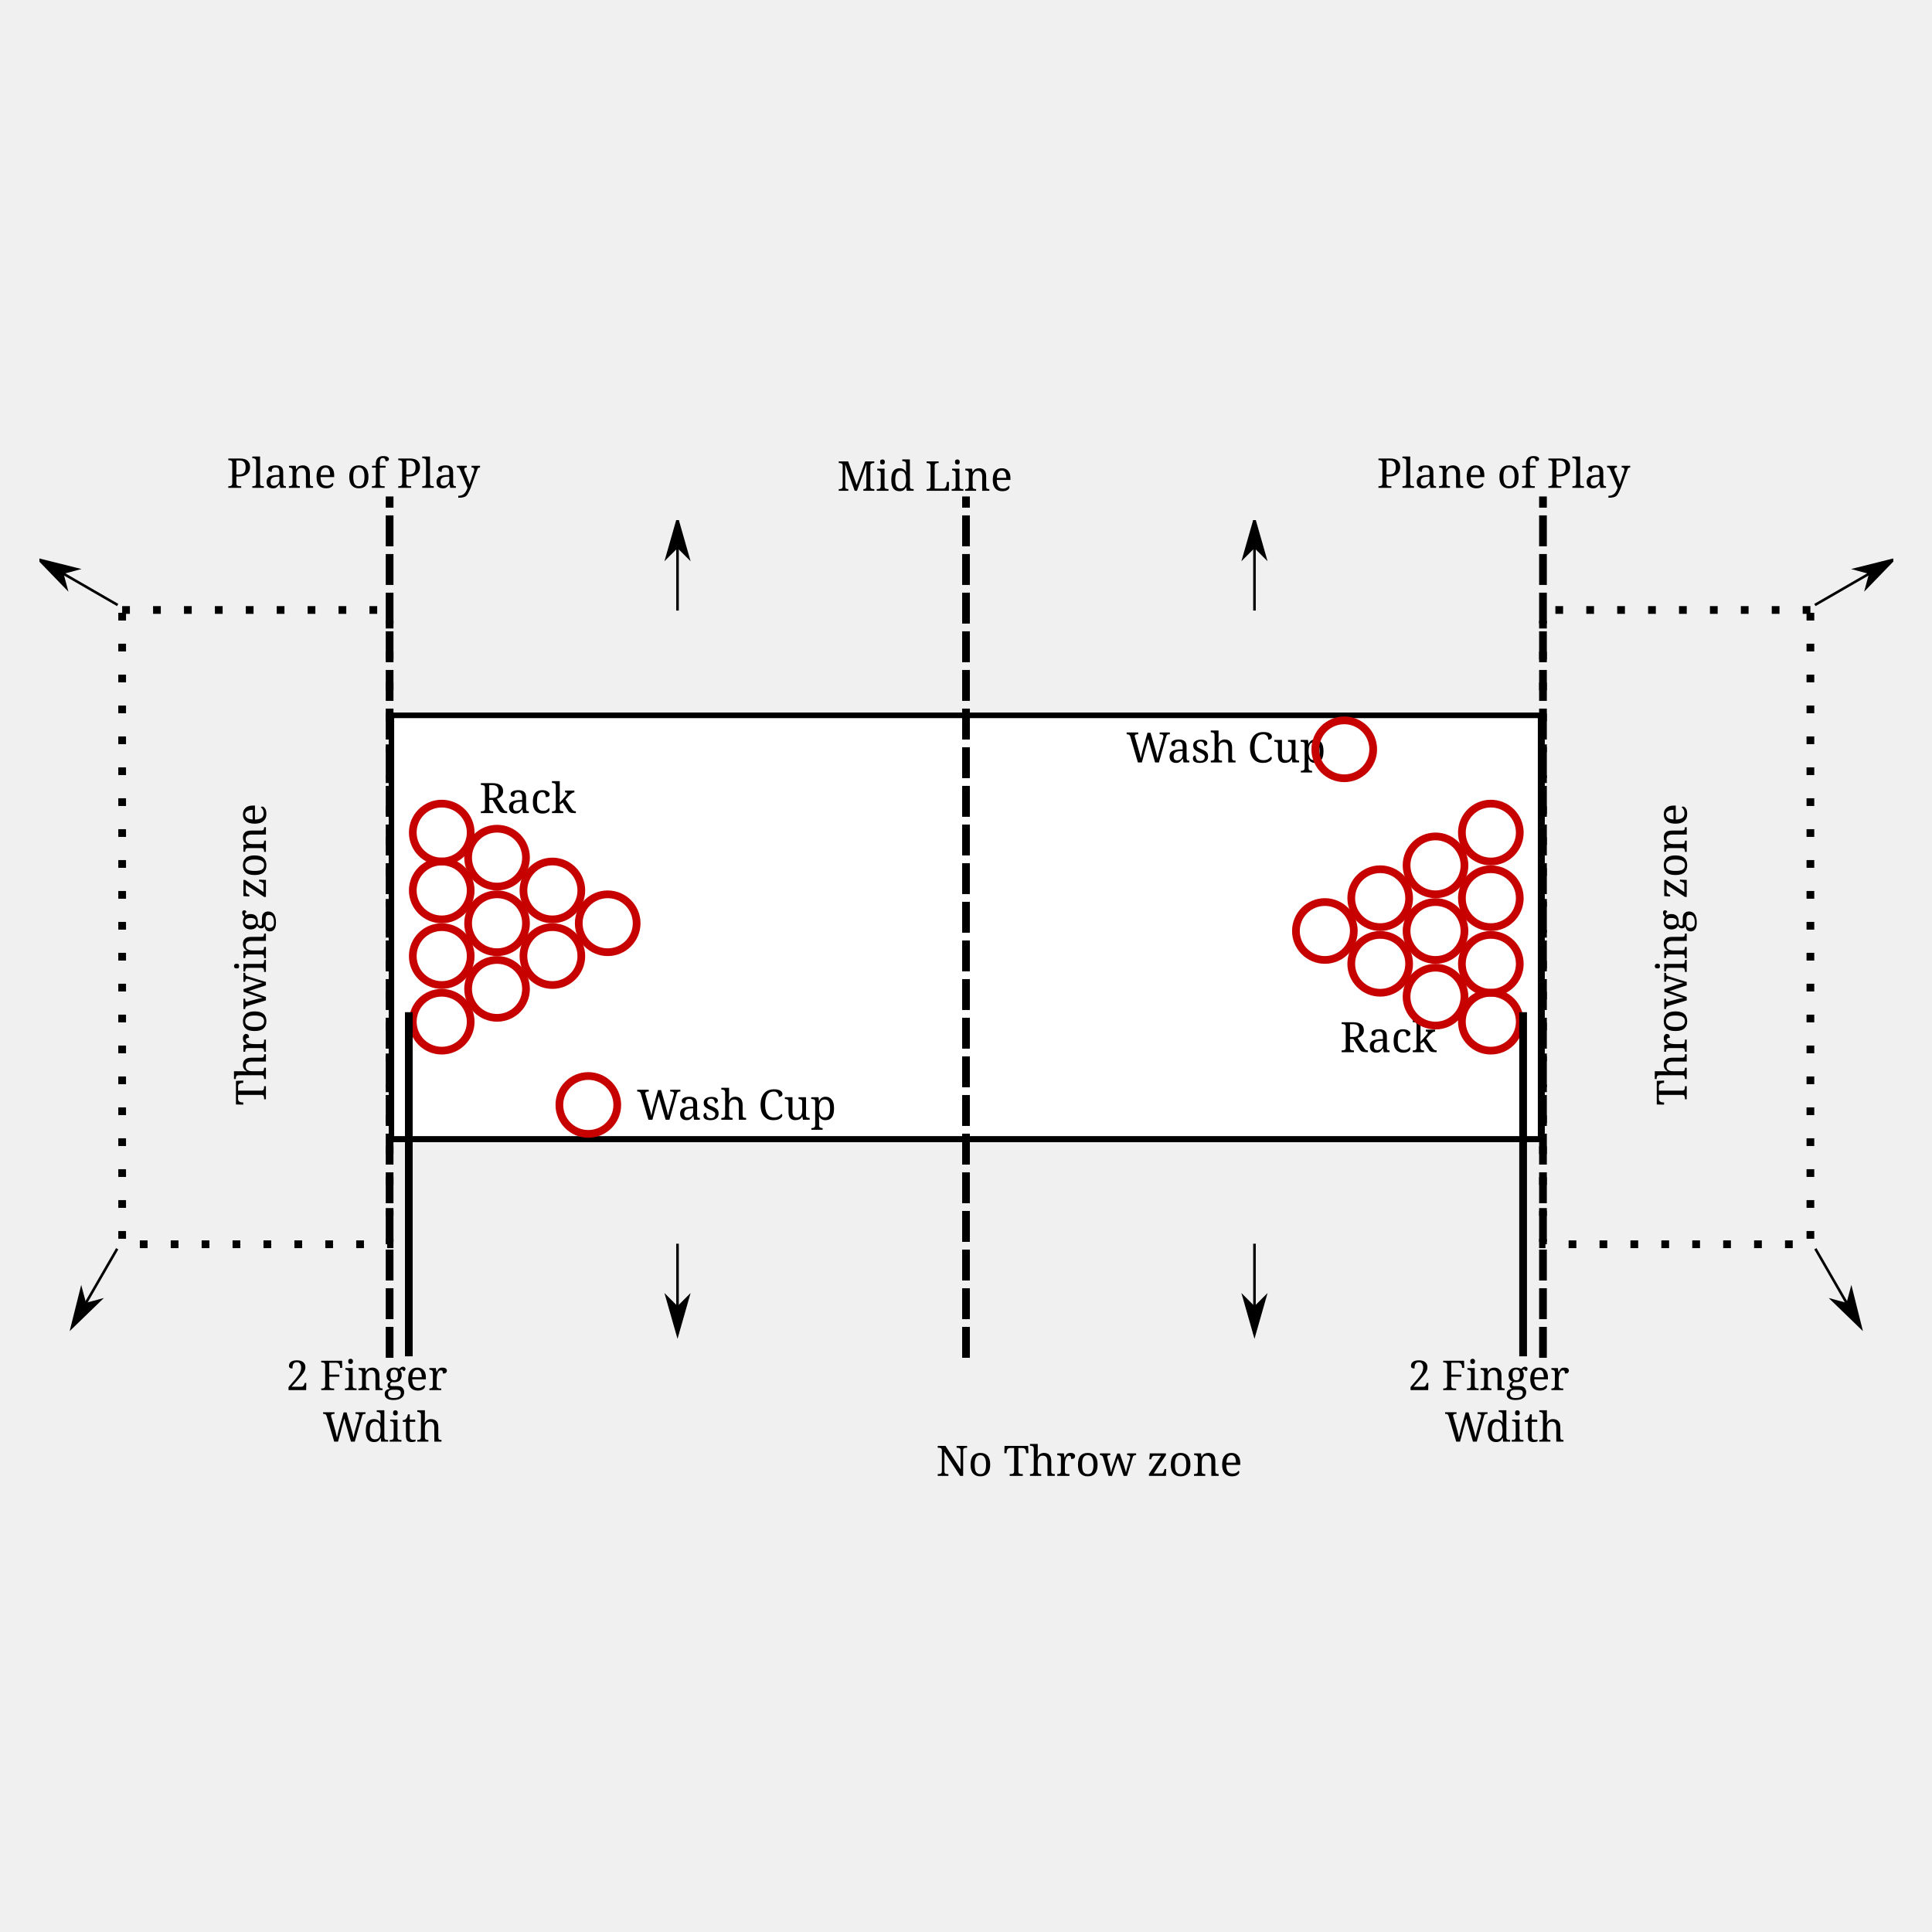
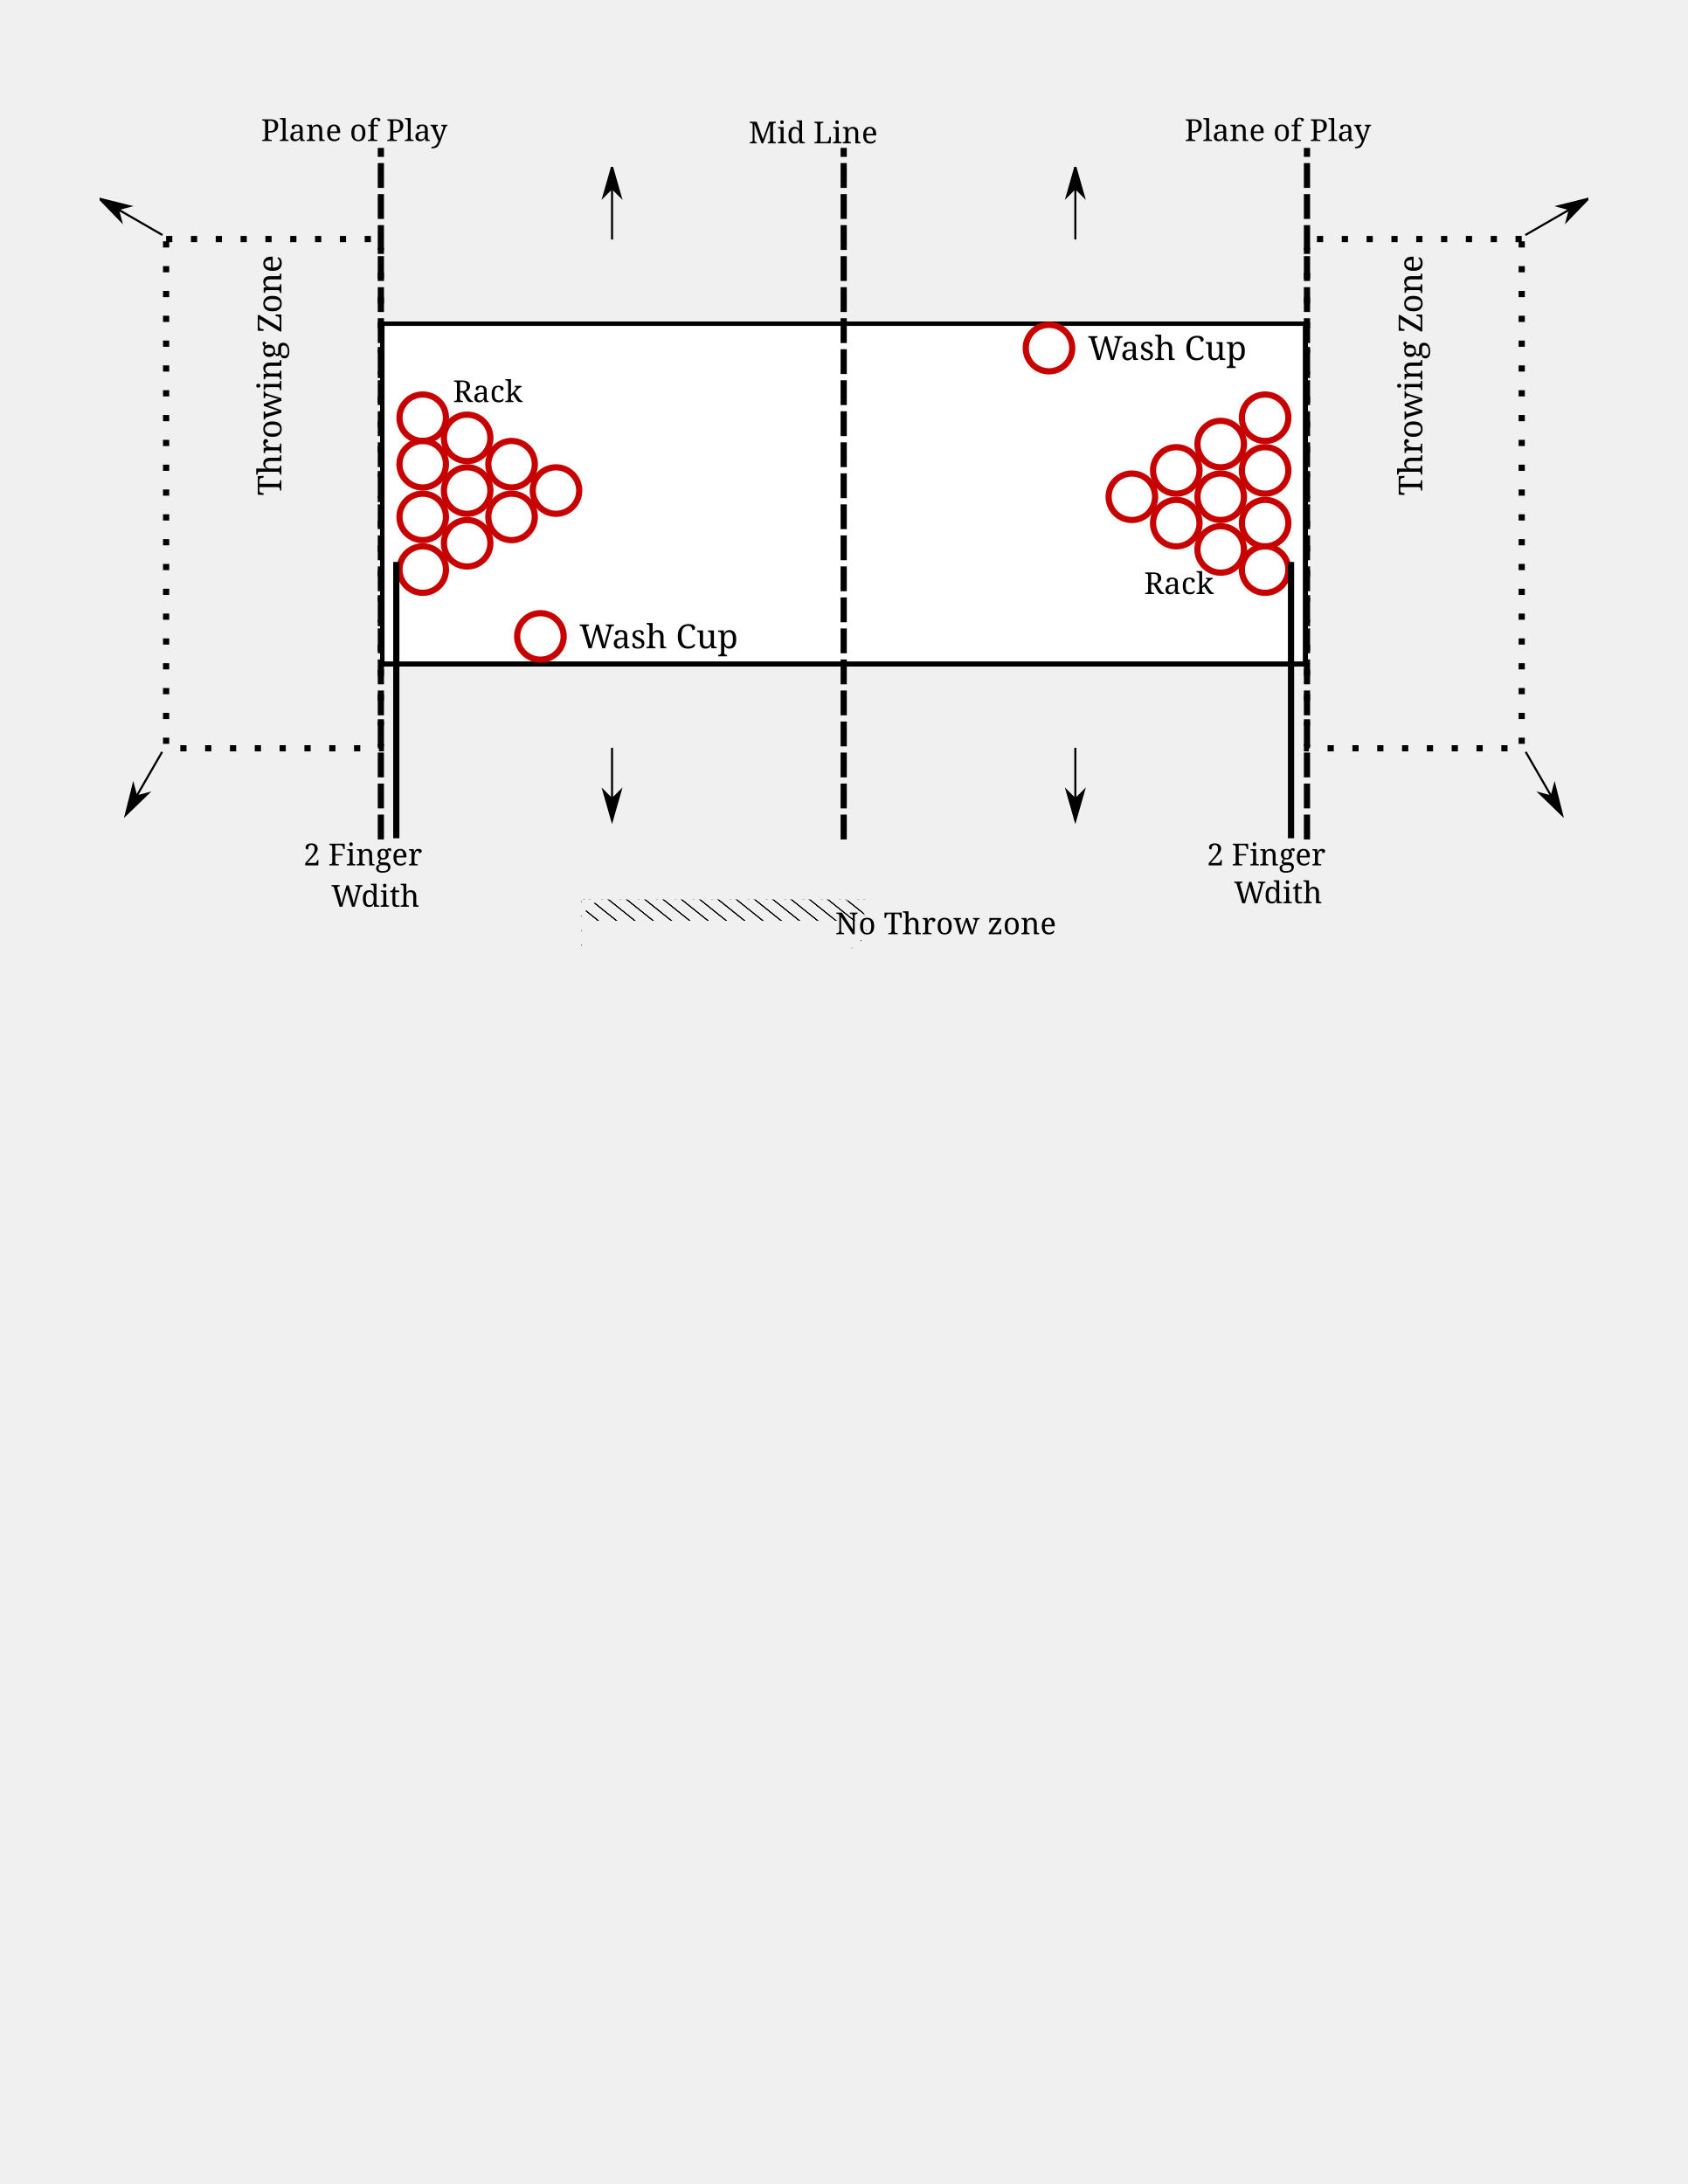
- <svg xmlns="http://www.w3.org/2000/svg" xmlns:ns1="http://www.openswatchbook.org/uri/2009/osb" xmlns:xlink="http://www.w3.org/1999/xlink" width="750" height="750" viewBox="0 0 198.437 198.438" version="1.1" id="svg985">
+ <svg xmlns="http://www.w3.org/2000/svg" xmlns:ns1="http://www.openswatchbook.org/uri/2009/osb" xmlns:xlink="http://www.w3.org/1999/xlink" width="8.5in" height="11in" viewBox="0 0 215.9 279.4" version="1.1" id="svg985">
  <defs id="defs979">
-     <marker style="overflow:visible;" id="marker2945" refX="0.0" refY="0.0" orient="auto">
-       <path transform="scale(0.8) rotate(180) translate(12.5,0)" style="fill-rule:evenodd;stroke:#000000;stroke-width:1pt;stroke-opacity:1;fill:#000000;fill-opacity:1" d="M 0.0,0.0 L 5.0,-5.0 L -12.5,0.0 L 5.0,5.0 L 0.0,0.0 z " id="path2943" />
+     <marker style="overflow:visible" id="marker2945" refX="0" refY="0" orient="auto">
+       <path transform="matrix(-0.8,0,0,-0.8,-10,0)" style="fill:#000000;fill-opacity:1;fill-rule:evenodd;stroke:#000000;stroke-width:1pt;stroke-opacity:1" d="M 0,0 5,-5 -12.5,0 5,5 Z" id="path2943" />
    </marker>
-     <marker style="overflow:visible;" id="marker2935" refX="0.0" refY="0.0" orient="auto">
-       <path transform="scale(0.8) rotate(180) translate(12.5,0)" style="fill-rule:evenodd;stroke:#000000;stroke-width:1pt;stroke-opacity:1;fill:#000000;fill-opacity:1" d="M 0.0,0.0 L 5.0,-5.0 L -12.5,0.0 L 5.0,5.0 L 0.0,0.0 z " id="path2933" />
+     <marker style="overflow:visible" id="marker2935" refX="0" refY="0" orient="auto">
+       <path transform="matrix(-0.8,0,0,-0.8,-10,0)" style="fill:#000000;fill-opacity:1;fill-rule:evenodd;stroke:#000000;stroke-width:1pt;stroke-opacity:1" d="M 0,0 5,-5 -12.5,0 5,5 Z" id="path2933" />
    </marker>
-     <marker style="overflow:visible;" id="marker2655" refX="0.0" refY="0.0" orient="auto">
-       <path transform="scale(0.8) rotate(180) translate(12.5,0)" style="fill-rule:evenodd;stroke:#000000;stroke-width:1pt;stroke-opacity:1;fill:#000000;fill-opacity:1" d="M 0.0,0.0 L 5.0,-5.0 L -12.5,0.0 L 5.0,5.0 L 0.0,0.0 z " id="path2653" />
+     <marker style="overflow:visible" id="marker2655" refX="0" refY="0" orient="auto">
+       <path transform="matrix(-0.8,0,0,-0.8,-10,0)" style="fill:#000000;fill-opacity:1;fill-rule:evenodd;stroke:#000000;stroke-width:1pt;stroke-opacity:1" d="M 0,0 5,-5 -12.5,0 5,5 Z" id="path2653" />
    </marker>
-     <marker style="overflow:visible;" id="marker2323" refX="0.0" refY="0.0" orient="auto">
-       <path transform="scale(0.8) rotate(180) translate(12.5,0)" style="fill-rule:evenodd;stroke:#000000;stroke-width:1pt;stroke-opacity:1;fill:#000000;fill-opacity:1" d="M 0.0,0.0 L 5.0,-5.0 L -12.5,0.0 L 5.0,5.0 L 0.0,0.0 z " id="path2321" />
+     <marker style="overflow:visible" id="marker2323" refX="0" refY="0" orient="auto">
+       <path transform="matrix(-0.8,0,0,-0.8,-10,0)" style="fill:#000000;fill-opacity:1;fill-rule:evenodd;stroke:#000000;stroke-width:1pt;stroke-opacity:1" d="M 0,0 5,-5 -12.5,0 5,5 Z" id="path2321" />
    </marker>
-     <marker style="overflow:visible;" id="marker2313" refX="0.0" refY="0.0" orient="auto">
-       <path transform="scale(0.8) rotate(180) translate(12.5,0)" style="fill-rule:evenodd;stroke:#000000;stroke-width:1pt;stroke-opacity:1;fill:#000000;fill-opacity:1" d="M 0.0,0.0 L 5.0,-5.0 L -12.5,0.0 L 5.0,5.0 L 0.0,0.0 z " id="path2311" />
+     <marker style="overflow:visible" id="marker2313" refX="0" refY="0" orient="auto">
+       <path transform="matrix(-0.8,0,0,-0.8,-10,0)" style="fill:#000000;fill-opacity:1;fill-rule:evenodd;stroke:#000000;stroke-width:1pt;stroke-opacity:1" d="M 0,0 5,-5 -12.5,0 5,5 Z" id="path2311" />
    </marker>
-     <marker style="overflow:visible;" id="marker2179" refX="0.0" refY="0.0" orient="auto">
-       <path transform="scale(0.8) rotate(180) translate(12.5,0)" style="fill-rule:evenodd;stroke:#000000;stroke-width:1pt;stroke-opacity:1;fill:#000000;fill-opacity:1" d="M 0.0,0.0 L 5.0,-5.0 L -12.5,0.0 L 5.0,5.0 L 0.0,0.0 z " id="path2177" />
+     <marker style="overflow:visible" id="marker2179" refX="0" refY="0" orient="auto">
+       <path transform="matrix(-0.8,0,0,-0.8,-10,0)" style="fill:#000000;fill-opacity:1;fill-rule:evenodd;stroke:#000000;stroke-width:1pt;stroke-opacity:1" d="M 0,0 5,-5 -12.5,0 5,5 Z" id="path2177" />
    </marker>
-     <marker style="overflow:visible;" id="marker2061" refX="0.0" refY="0.0" orient="auto">
-       <path transform="scale(0.8) rotate(180) translate(12.5,0)" style="fill-rule:evenodd;stroke:#000000;stroke-width:1pt;stroke-opacity:1;fill:#000000;fill-opacity:1" d="M 0.0,0.0 L 5.0,-5.0 L -12.5,0.0 L 5.0,5.0 L 0.0,0.0 z " id="path2059" />
+     <marker style="overflow:visible" id="marker2061" refX="0" refY="0" orient="auto">
+       <path transform="matrix(-0.8,0,0,-0.8,-10,0)" style="fill:#000000;fill-opacity:1;fill-rule:evenodd;stroke:#000000;stroke-width:1pt;stroke-opacity:1" d="M 0,0 5,-5 -12.5,0 5,5 Z" id="path2059" />
    </marker>
-     <marker style="overflow:visible;" id="marker1805" refX="0.0" refY="0.0" orient="auto">
-       <path transform="scale(0.8) rotate(180) translate(12.5,0)" style="fill-rule:evenodd;stroke:#000000;stroke-width:1pt;stroke-opacity:1;fill:#000000;fill-opacity:1" d="M 0.0,0.0 L 5.0,-5.0 L -12.5,0.0 L 5.0,5.0 L 0.0,0.0 z " id="path1803" />
+     <marker style="overflow:visible" id="marker1805" refX="0" refY="0" orient="auto">
+       <path transform="matrix(-0.8,0,0,-0.8,-10,0)" style="fill:#000000;fill-opacity:1;fill-rule:evenodd;stroke:#000000;stroke-width:1pt;stroke-opacity:1" d="M 0,0 5,-5 -12.5,0 5,5 Z" id="path1803" />
    </marker>
-     <marker style="overflow:visible;" id="marker1795" refX="0.0" refY="0.0" orient="auto">
-       <path transform="scale(0.8) rotate(180) translate(12.5,0)" style="fill-rule:evenodd;stroke:#000000;stroke-width:1pt;stroke-opacity:1;fill:#000000;fill-opacity:1" d="M 0.0,0.0 L 5.0,-5.0 L -12.5,0.0 L 5.0,5.0 L 0.0,0.0 z " id="path1793" />
+     <marker style="overflow:visible" id="marker1795" refX="0" refY="0" orient="auto">
+       <path transform="matrix(-0.8,0,0,-0.8,-10,0)" style="fill:#000000;fill-opacity:1;fill-rule:evenodd;stroke:#000000;stroke-width:1pt;stroke-opacity:1" d="M 0,0 5,-5 -12.5,0 5,5 Z" id="path1793" />
    </marker>
-     <marker style="overflow:visible;" id="marker1513" refX="0.0" refY="0.0" orient="auto">
-       <path transform="scale(0.8) rotate(180) translate(12.5,0)" style="fill-rule:evenodd;stroke:#000000;stroke-width:1pt;stroke-opacity:1;fill:#000000;fill-opacity:1" d="M 0.0,0.0 L 5.0,-5.0 L -12.5,0.0 L 5.0,5.0 L 0.0,0.0 z " id="path1511" />
+     <marker style="overflow:visible" id="marker1513" refX="0" refY="0" orient="auto">
+       <path transform="matrix(-0.8,0,0,-0.8,-10,0)" style="fill:#000000;fill-opacity:1;fill-rule:evenodd;stroke:#000000;stroke-width:1pt;stroke-opacity:1" d="M 0,0 5,-5 -12.5,0 5,5 Z" id="path1511" />
    </marker>
-     <marker style="overflow:visible;" id="marker1503" refX="0.0" refY="0.0" orient="auto">
-       <path transform="scale(0.8) rotate(180) translate(12.5,0)" style="fill-rule:evenodd;stroke:#000000;stroke-width:1pt;stroke-opacity:1;fill:#000000;fill-opacity:1" d="M 0.0,0.0 L 5.0,-5.0 L -12.5,0.0 L 5.0,5.0 L 0.0,0.0 z " id="path1501" />
+     <marker style="overflow:visible" id="marker1503" refX="0" refY="0" orient="auto">
+       <path transform="matrix(-0.8,0,0,-0.8,-10,0)" style="fill:#000000;fill-opacity:1;fill-rule:evenodd;stroke:#000000;stroke-width:1pt;stroke-opacity:1" d="M 0,0 5,-5 -12.5,0 5,5 Z" id="path1501" />
    </marker>
-     <marker style="overflow:visible" id="marker3155" refX="0.0" refY="0.0" orient="auto">
-       <path transform="scale(0.8) translate(12.5,0)" style="fill-rule:evenodd;stroke:#000000;stroke-width:1.0pt" d="M 0.0,0.0 L 5.0,-5.0 L -12.5,0.0 L 5.0,5.0 L 0.0,0.0 z " id="path3153" />
+     <marker style="overflow:visible" id="marker3155" refX="0" refY="0" orient="auto">
+       <path transform="matrix(0.8,0,0,0.8,10,0)" style="fill-rule:evenodd;stroke:#000000;stroke-width:1pt" d="M 0,0 5,-5 -12.5,0 5,5 Z" id="path3153" />
    </marker>
-     <marker style="overflow:visible" id="Arrow1Lstart" refX="0.0" refY="0.0" orient="auto">
-       <path transform="scale(0.8) translate(12.5,0)" style="fill-rule:evenodd;stroke:#000000;stroke-width:1.0pt" d="M 0.0,0.0 L 5.0,-5.0 L -12.5,0.0 L 5.0,5.0 L 0.0,0.0 z " id="path2883" />
+     <marker style="overflow:visible" id="Arrow1Lstart" refX="0" refY="0" orient="auto">
+       <path transform="matrix(0.8,0,0,0.8,10,0)" style="fill-rule:evenodd;stroke:#000000;stroke-width:1pt" d="M 0,0 5,-5 -12.5,0 5,5 Z" id="path2883" />
    </marker>
    <linearGradient id="linearGradient2867" ns1:paint="solid">
      <stop style="stop-color:#d2d2d2;stop-opacity:1;" offset="0" id="stop2865" />
    </linearGradient>
-     <pattern xlink:href="#Strips1_8" id="pattern4130" patternTransform="matrix(15.28786,0,0,15.28786,-1.904074,-5.473783)" />
-     <pattern xlink:href="#Strips1_8" id="pattern4128" patternTransform="matrix(15.28786,0,0,15.28786,-1.904074,-5.473783)" />
+     <pattern xlink:href="#Strips1_8" id="pattern4130" patternTransform="matrix(15.28786,0,0,15.28786,6.798109,-37.54613)" />
+     <pattern xlink:href="#Strips1_8" id="pattern4128" patternTransform="matrix(15.28786,0,0,15.28786,6.798109,-37.54613)" />
    <pattern xlink:href="#pattern3995" id="pattern3999" patternTransform="matrix(0.1079044,0.1347368,-5.150195,4.124551,-171.0552,0)" />
    <pattern xlink:href="#Strips1_8" id="pattern3995" patternTransform="matrix(0.1079044,0.1347368,-5.150195,4.124551,0,0)" />
    <pattern patternUnits="userSpaceOnUse" width="9" height="1" patternTransform="translate(0,0) scale(10,10)" id="Strips1_8">
      <rect style="fill:black;stroke:none" x="0" y="-0.5" width="1" height="2" id="rect2727" />
    </pattern>
    <pattern xlink:href="#Strips1_1" id="pattern3816" patternTransform="matrix(10,0,0,10,-9.621703,22.18337)" />
    <pattern patternUnits="userSpaceOnUse" width="2" height="1" patternTransform="translate(0,0) scale(10,10)" id="Strips1_1">
      <rect style="fill:black;stroke:none" x="0" y="-0.5" width="1" height="2" id="rect2691" />
    </pattern>
    <filter style="color-interpolation-filters:sRGB" id="filter3972" x="-0" width="1" y="-0" height="1.001">
      <feGaussianBlur stdDeviation="0.018" id="feGaussianBlur3974" />
    </filter>
    <filter style="color-interpolation-filters:sRGB" id="filter4124" x="-0" width="1.001" y="-0.001" height="1.001">
      <feGaussianBlur stdDeviation="0.025" id="feGaussianBlur4126" />
    </filter>
  </defs>
  <g id="layer3" style="display:inline">
-     <rect style="display:inline;mix-blend-mode:normal;fill:#ffffff;fill-opacity:1;stroke:#000000;stroke-width:1.058;stroke-miterlimit:4;stroke-dasharray:none;stroke-dashoffset:0;stroke-opacity:1;filter:url(#filter4124)" id="rect1548" width="43.985" height="118.523" x="73.234" y="-158.48" transform="rotate(90)" />
-     <text xml:space="preserve" style="font-size:4.315px;line-height:1.25;font-family:serif;-inkscape-font-specification:serif;display:inline;mix-blend-mode:normal;fill:#000000;fill-opacity:1;stroke:none;stroke-width:0.404;stroke-opacity:1" x="115.687" y="78.314" id="text4098">
-       <tspan id="tspan4096" x="115.687" y="78.314" style="font-size:4.315px;fill:#000000;fill-opacity:1;stroke:none;stroke-width:0.404;stroke-opacity:1">Wash Cup</tspan>
+     <rect style="display:inline;mix-blend-mode:normal;fill:#ffffff;fill-opacity:1;stroke:#000000;stroke-width:1.058;stroke-miterlimit:4;stroke-dasharray:none;stroke-dashoffset:0;stroke-opacity:1;filter:url(#filter4124)" id="rect1548" width="43.985" height="118.523" x="73.234" y="-158.48" transform="rotate(90,20.38726,-11.68508)" />
+     <text xml:space="preserve" style="font-size:4.272px;line-height:1.25;font-family:serif;-inkscape-font-specification:serif;display:inline;mix-blend-mode:normal;fill:#000000;fill-opacity:1;stroke:none;stroke-width:0.404;stroke-opacity:1" x="74.117" y="82.934" id="text4108">
+       <tspan id="tspan4106" x="74.117" y="82.934" style="font-size:4.272px;fill:#000000;fill-opacity:1;stroke:none;stroke-width:0.404;stroke-opacity:1">Wash Cup</tspan>
    </text>
-     <text xml:space="preserve" style="font-size:4.315px;line-height:1.25;font-family:serif;-inkscape-font-specification:serif;display:inline;mix-blend-mode:normal;fill:#000000;fill-opacity:1;stroke:none;stroke-width:0.404;stroke-opacity:1" x="65.415" y="115.007" id="text4108">
-       <tspan id="tspan4106" x="65.415" y="115.007" style="font-size:4.315px;fill:#000000;fill-opacity:1;stroke:none;stroke-width:0.404;stroke-opacity:1">Wash Cup</tspan>
+     <text xml:space="preserve" style="font-size:3.881px;line-height:1.25;font-family:serif;-inkscape-font-specification:serif;display:inline;mix-blend-mode:normal;fill:#000000;fill-opacity:1;stroke:none;stroke-width:0.404;stroke-opacity:1" x="57.937" y="51.442" id="text4118">
+       <tspan id="tspan4116" x="57.937" y="51.442" style="font-size:3.881px;fill:#000000;fill-opacity:1;stroke:none;stroke-width:0.404;stroke-opacity:1">Rack</tspan>
    </text>
-     <text xml:space="preserve" style="font-size:4.315px;line-height:1.25;font-family:serif;-inkscape-font-specification:serif;display:inline;mix-blend-mode:normal;fill:#000000;fill-opacity:1;stroke:none;stroke-width:0.404;stroke-opacity:1" x="49.235" y="83.514" id="text4118">
-       <tspan id="tspan4116" x="49.235" y="83.514" style="font-size:4.315px;fill:#000000;fill-opacity:1;stroke:none;stroke-width:0.404;stroke-opacity:1">Rack</tspan>
+     <text xml:space="preserve" style="font-size:3.881px;line-height:1.25;font-family:serif;-inkscape-font-specification:serif;display:inline;mix-blend-mode:normal;fill:#000000;fill-opacity:1;stroke:none;stroke-width:0.404;stroke-opacity:1" x="146.348" y="76" id="text4122">
+       <tspan id="tspan4120" x="146.348" y="76" style="font-size:3.881px;fill:#000000;fill-opacity:1;stroke:none;stroke-width:0.404;stroke-opacity:1">Rack</tspan>
    </text>
-     <text xml:space="preserve" style="font-size:4.315px;line-height:1.25;font-family:serif;-inkscape-font-specification:serif;display:inline;mix-blend-mode:normal;fill:#000000;fill-opacity:1;stroke:none;stroke-width:0.404;stroke-opacity:1" x="137.645" y="108.073" id="text4122">
-       <tspan id="tspan4120" x="137.645" y="108.073" style="font-size:4.315px;fill:#000000;fill-opacity:1;stroke:none;stroke-width:0.404;stroke-opacity:1">Rack</tspan>
-     </text>
-     <g id="g3137">
+     <g id="g3137" transform="translate(8.702183,-32.07234)">
      <circle style="fill:none;fill-opacity:1;stroke:#c70000;stroke-width:0.794;stroke-miterlimit:4;stroke-dasharray:none;stroke-dashoffset:0;stroke-opacity:1" id="path3083" cx="153.125" cy="98.994" r="2.973" />
      <circle style="fill:none;fill-opacity:1;stroke:#c70000;stroke-width:0.794;stroke-miterlimit:4;stroke-dasharray:none;stroke-dashoffset:0;stroke-opacity:1" id="circle3085" cx="153.125" cy="104.94" r="2.973" />
      <circle style="fill:none;fill-opacity:1;stroke:#c70000;stroke-width:0.794;stroke-miterlimit:4;stroke-dasharray:none;stroke-dashoffset:0;stroke-opacity:1" id="circle3087" cx="153.125" cy="92.253" r="2.973" />
      <circle style="fill:none;fill-opacity:1;stroke:#c70000;stroke-width:0.794;stroke-miterlimit:4;stroke-dasharray:none;stroke-dashoffset:0;stroke-opacity:1" id="circle3089" cx="153.125" cy="85.513" r="2.973" />
      <circle style="fill:none;fill-opacity:1;stroke:#c70000;stroke-width:0.794;stroke-miterlimit:4;stroke-dasharray:none;stroke-dashoffset:0;stroke-opacity:1" id="circle3091" cx="147.443" cy="88.883" r="2.973" />
      <circle style="fill:none;fill-opacity:1;stroke:#c70000;stroke-width:0.794;stroke-miterlimit:4;stroke-dasharray:none;stroke-dashoffset:0;stroke-opacity:1" id="circle3093" cx="147.443" cy="95.623" r="2.973" />
      <circle style="fill:none;fill-opacity:1;stroke:#c70000;stroke-width:0.794;stroke-miterlimit:4;stroke-dasharray:none;stroke-dashoffset:0;stroke-opacity:1" id="circle3095" cx="147.443" cy="102.364" r="2.973" />
      <circle style="fill:none;fill-opacity:1;stroke:#c70000;stroke-width:0.794;stroke-miterlimit:4;stroke-dasharray:none;stroke-dashoffset:0;stroke-opacity:1" id="circle3097" cx="141.761" cy="92.253" r="2.973" />
      <circle style="fill:none;fill-opacity:1;stroke:#c70000;stroke-width:0.794;stroke-miterlimit:4;stroke-dasharray:none;stroke-dashoffset:0;stroke-opacity:1" id="circle3099" cx="141.761" cy="98.994" r="2.973" />
      <circle style="fill:none;fill-opacity:1;stroke:#c70000;stroke-width:0.794;stroke-miterlimit:4;stroke-dasharray:none;stroke-dashoffset:0;stroke-opacity:1" id="circle3101" cx="136.079" cy="95.623" r="2.973" />
    </g>
-     <circle style="fill:none;fill-opacity:1;stroke:#c70000;stroke-width:0.794;stroke-miterlimit:4;stroke-dasharray:none;stroke-dashoffset:0;stroke-opacity:1" id="circle3125" cx="138.069" cy="76.963" r="2.973" />
-     <g id="g3159" transform="rotate(180,99.24782,95.22647)">
+     <g id="g3159" transform="rotate(180,103.5989,79.1903)">
      <circle style="fill:none;fill-opacity:1;stroke:#c70000;stroke-width:0.794;stroke-miterlimit:4;stroke-dasharray:none;stroke-dashoffset:0;stroke-opacity:1" id="circle3139" cx="153.125" cy="98.994" r="2.973" />
      <circle style="fill:none;fill-opacity:1;stroke:#c70000;stroke-width:0.794;stroke-miterlimit:4;stroke-dasharray:none;stroke-dashoffset:0;stroke-opacity:1" id="circle3141" cx="153.125" cy="104.94" r="2.973" />
      <circle style="fill:none;fill-opacity:1;stroke:#c70000;stroke-width:0.794;stroke-miterlimit:4;stroke-dasharray:none;stroke-dashoffset:0;stroke-opacity:1" id="circle3143" cx="153.125" cy="92.253" r="2.973" />
      <circle style="fill:none;fill-opacity:1;stroke:#c70000;stroke-width:0.794;stroke-miterlimit:4;stroke-dasharray:none;stroke-dashoffset:0;stroke-opacity:1" id="circle3145" cx="153.125" cy="85.513" r="2.973" />
      <circle style="fill:none;fill-opacity:1;stroke:#c70000;stroke-width:0.794;stroke-miterlimit:4;stroke-dasharray:none;stroke-dashoffset:0;stroke-opacity:1" id="circle3147" cx="147.443" cy="88.883" r="2.973" />
      <circle style="fill:none;fill-opacity:1;stroke:#c70000;stroke-width:0.794;stroke-miterlimit:4;stroke-dasharray:none;stroke-dashoffset:0;stroke-opacity:1" id="circle3149" cx="147.443" cy="95.623" r="2.973" />
      <circle style="fill:none;fill-opacity:1;stroke:#c70000;stroke-width:0.794;stroke-miterlimit:4;stroke-dasharray:none;stroke-dashoffset:0;stroke-opacity:1" id="circle3151" cx="147.443" cy="102.364" r="2.973" />
      <circle style="fill:none;fill-opacity:1;stroke:#c70000;stroke-width:0.794;stroke-miterlimit:4;stroke-dasharray:none;stroke-dashoffset:0;stroke-opacity:1" id="circle3153" cx="141.761" cy="92.253" r="2.973" />
      <circle style="fill:none;fill-opacity:1;stroke:#c70000;stroke-width:0.794;stroke-miterlimit:4;stroke-dasharray:none;stroke-dashoffset:0;stroke-opacity:1" id="circle3155" cx="141.761" cy="98.994" r="2.973" />
      <circle style="fill:none;fill-opacity:1;stroke:#c70000;stroke-width:0.794;stroke-miterlimit:4;stroke-dasharray:none;stroke-dashoffset:0;stroke-opacity:1" id="circle3157" cx="136.079" cy="95.623" r="2.973" />
    </g>
-     <circle style="fill:none;fill-opacity:1;stroke:#c70000;stroke-width:0.794;stroke-miterlimit:4;stroke-dasharray:none;stroke-dashoffset:0;stroke-opacity:1" id="circle3161" cx="-60.426" cy="-113.49" r="2.973" transform="scale(-1)" />
+     <circle style="fill:none;fill-opacity:1;stroke:#c70000;stroke-width:0.794;stroke-miterlimit:4;stroke-dasharray:none;stroke-dashoffset:0;stroke-opacity:1" id="circle3161" cx="-69.128" cy="-81.417" r="2.973" transform="scale(-1)" />
+     <text xml:space="preserve" style="font-size:4.272px;line-height:1.25;font-family:serif;-inkscape-font-specification:serif;display:inline;mix-blend-mode:normal;fill:#000000;fill-opacity:1;stroke:none;stroke-width:0.404;stroke-opacity:1" x="139.17" y="46.05" id="text1303">
+       <tspan id="tspan1301" x="139.17" y="46.05" style="font-size:4.272px;fill:#000000;fill-opacity:1;stroke:none;stroke-width:0.404;stroke-opacity:1">Wash Cup</tspan>
+     </text>
+     <circle style="fill:none;fill-opacity:1;stroke:#c70000;stroke-width:0.794;stroke-miterlimit:4;stroke-dasharray:none;stroke-dashoffset:0;stroke-opacity:1" id="circle1305" cx="-134.181" cy="-44.533" r="2.973" transform="scale(-1)" />
  </g>
  <g id="layer1" style="display:inline;mix-blend-mode:normal">
-     <path style="fill:none;stroke:#000000;stroke-width:0.794;stroke-linecap:butt;stroke-linejoin:miter;stroke-miterlimit:4;stroke-dasharray:3.175, 0.794;stroke-dashoffset:0;stroke-opacity:1" d="M 158.48,139.46 V 50.993" id="path2469" />
-     <path style="fill:none;stroke:#000000;stroke-width:0.794;stroke-linecap:butt;stroke-linejoin:miter;stroke-miterlimit:4;stroke-dasharray:3.175, 0.794;stroke-dashoffset:0;stroke-opacity:1" d="M 40.016,139.46 V 50.993" id="path2471" />
-     <text xml:space="preserve" style="font-size:4.233px;line-height:1.25;font-family:serif;-inkscape-font-specification:serif;text-align:center;text-anchor:middle;stroke-width:0.265" x="98.847" y="50.406" id="text2475">
-       <tspan id="tspan2473" x="98.847" y="50.406" style="stroke-width:0.265">Mid Line</tspan>
-       <tspan x="98.847" y="55.698" style="stroke-width:0.265" id="tspan2477" />
+     <path style="fill:none;stroke:#000000;stroke-width:0.794;stroke-linecap:butt;stroke-linejoin:miter;stroke-miterlimit:4;stroke-dasharray:3.175, 0.794;stroke-dashoffset:0;stroke-opacity:1" d="M 167.182,107.387 V 18.921" id="path2469" />
+     <path style="fill:none;stroke:#000000;stroke-width:0.794;stroke-linecap:butt;stroke-linejoin:miter;stroke-miterlimit:4;stroke-dasharray:3.175, 0.794;stroke-dashoffset:0;stroke-opacity:1" d="M 48.718,107.387 V 18.921" id="path2471" />
+     <text xml:space="preserve" style="font-size:3.881px;line-height:1.25;font-family:serif;-inkscape-font-specification:serif;text-align:center;text-anchor:middle;stroke-width:0.265" x="107.549" y="18.334" id="text2475">
+       <tspan id="tspan2473" x="107.549" y="18.334" style="font-size:3.881px;stroke-width:0.265">Mid Line</tspan>
+       <tspan x="107.549" y="23.185" style="font-size:3.881px;stroke-width:0.265" id="tspan2477" />
    </text>
-     <text xml:space="preserve" style="font-size:4.233px;line-height:1.25;font-family:serif;-inkscape-font-specification:serif;text-align:center;text-anchor:middle;stroke-width:0.265" x="40.152" y="50.107" id="text2483">
-       <tspan id="tspan2479" x="40.152" y="50.107" style="stroke-width:0.265">Plane of Play</tspan>
-       <tspan x="40.152" y="55.398" style="stroke-width:0.265" id="tspan2481" />
+     <text xml:space="preserve" style="font-size:3.881px;line-height:1.25;font-family:serif;-inkscape-font-specification:serif;text-align:center;text-anchor:middle;stroke-width:0.265" x="48.855" y="18.034" id="text2483">
+       <tspan id="tspan2479" x="48.855" y="18.034" style="font-size:3.881px;stroke-width:0.265">Plane of Play</tspan>
+       <tspan x="48.855" y="22.885" style="font-size:3.881px;stroke-width:0.265" id="tspan2481" />
    </text>
-     <text xml:space="preserve" style="font-size:4.233px;line-height:1.25;font-family:serif;-inkscape-font-specification:serif;text-align:center;text-anchor:middle;stroke-width:0.265" x="158.285" y="50.107" id="text2489">
-       <tspan id="tspan2485" x="158.285" y="50.107" style="stroke-width:0.265">Plane of Play</tspan>
-       <tspan x="158.285" y="55.398" style="stroke-width:0.265" id="tspan2487" />
+     <text xml:space="preserve" style="font-size:3.881px;line-height:1.25;font-family:serif;-inkscape-font-specification:serif;text-align:center;text-anchor:middle;stroke-width:0.265" x="166.988" y="18.034" id="text2489">
+       <tspan id="tspan2485" x="166.988" y="18.034" style="font-size:3.881px;stroke-width:0.265">Plane of Play</tspan>
+       <tspan x="166.988" y="22.885" style="font-size:3.881px;stroke-width:0.265" id="tspan2487" />
    </text>
-     <path style="fill:none;stroke:#000000;stroke-width:0.794;stroke-linecap:butt;stroke-linejoin:miter;stroke-miterlimit:4;stroke-dasharray:3.175, 0.794;stroke-dashoffset:0;stroke-opacity:1" d="M 99.219,139.46 V 50.993" id="path2491" />
-     <path style="fill:none;stroke:#000000;stroke-width:0.794;stroke-linecap:butt;stroke-linejoin:miter;stroke-miterlimit:4;stroke-dasharray:none;stroke-opacity:1" d="m 156.44,103.963 v 35.346" id="path2495" />
-     <text xml:space="preserve" style="font-size:4.233px;line-height:1.25;font-family:serif;-inkscape-font-specification:serif;text-align:center;text-anchor:middle;stroke-width:0.265" x="157.307" y="142.778" id="text2499">
-       <tspan id="tspan2497" x="157.307" y="142.778" style="stroke-width:0.265">2 Finger </tspan>
-       <tspan x="157.307" y="148.07" style="stroke-width:0.265" id="tspan2501">Wdith</tspan>
+     <path style="fill:none;stroke:#000000;stroke-width:0.794;stroke-linecap:butt;stroke-linejoin:miter;stroke-miterlimit:4;stroke-dasharray:3.175, 0.794;stroke-dashoffset:0;stroke-opacity:1" d="M 107.921,107.387 V 18.921" id="path2491" />
+     <path style="fill:none;stroke:#000000;stroke-width:0.794;stroke-linecap:butt;stroke-linejoin:miter;stroke-miterlimit:4;stroke-dasharray:none;stroke-opacity:1" d="M 165.142,71.891 V 107.237" id="path2495" />
+     <text xml:space="preserve" style="font-size:3.881px;line-height:1.25;font-family:serif;-inkscape-font-specification:serif;text-align:center;text-anchor:middle;stroke-width:0.265" x="166.009" y="110.706" id="text2499">
+       <tspan id="tspan2497" x="166.009" y="110.706" style="font-size:3.881px;stroke-width:0.265">2 Finger </tspan>
+       <tspan x="166.009" y="115.556" style="font-size:3.881px;stroke-width:0.265" id="tspan2501">Wdith</tspan>
    </text>
-     <path style="fill:none;stroke:#000000;stroke-width:0.794;stroke-linecap:butt;stroke-linejoin:miter;stroke-miterlimit:4;stroke-dasharray:none;stroke-opacity:1" d="m 41.99,103.963 v 35.346" id="path2503" />
-     <text xml:space="preserve" style="font-size:4.233px;line-height:1.25;font-family:serif;-inkscape-font-specification:serif;text-align:center;text-anchor:middle;stroke-width:0.265" x="42.063" y="142.778" id="text2509">
-       <tspan id="tspan2505" x="42.063" y="142.778" style="stroke-width:0.265">2 Finger </tspan>
-       <tspan x="42.063" y="148.07" style="stroke-width:0.265" id="tspan2507">Wdith</tspan>
+     <path style="fill:none;stroke:#000000;stroke-width:0.794;stroke-linecap:butt;stroke-linejoin:miter;stroke-miterlimit:4;stroke-dasharray:none;stroke-opacity:1" d="M 50.692,71.891 V 107.237" id="path2503" />
+     <text xml:space="preserve" style="font-size:4.233px;line-height:1.25;font-family:serif;-inkscape-font-specification:serif;text-align:center;text-anchor:middle;stroke-width:0.265" x="50.766" y="110.706" id="text2509">
+       <tspan id="tspan2505" x="50.766" y="110.706" style="font-size:3.881px;stroke-width:0.265">2 Finger </tspan>
+       <tspan x="50.766" y="115.997" style="font-size:3.881px;stroke-width:0.265" id="tspan2507">Wdith</tspan>
    </text>
  </g>
  <g id="layer2" style="display:inline;mix-blend-mode:normal;filter:url(#filter3972)">
-     <text xml:space="preserve" style="font-size:4.315px;line-height:1.25;font-family:serif;-inkscape-font-specification:serif;display:inline;stroke-width:0.404" x="-95.233" y="27.314" id="text3970" transform="rotate(-90)">
-       <tspan id="tspan3968" x="-95.233" y="27.314" style="font-size:4.315px;text-align:center;text-anchor:middle;stroke-width:0.404">Throwing zone</tspan>
-     </text>
-     <rect style="display:inline;mix-blend-mode:soft-light;fill:none;fill-opacity:1;fill-rule:nonzero;stroke:#000000;stroke-width:0.794;stroke-miterlimit:4;stroke-dasharray:0.794, 2.381;stroke-dashoffset:0;stroke-opacity:1" id="rect2881" width="27.468" height="65.148" x="12.547" y="62.652" />
-     <g id="g4008" transform="matrix(1.528786,0,0,1.528786,-1.904075,-5.473783)">
+     <rect style="display:inline;mix-blend-mode:soft-light;fill:none;fill-opacity:1;fill-rule:nonzero;stroke:#000000;stroke-width:0.794;stroke-miterlimit:4;stroke-dasharray:0.794, 2.381;stroke-dashoffset:0;stroke-opacity:1" id="rect2881" width="27.468" height="65.148" x="21.249" y="30.58" />
+     <g id="g4008" transform="matrix(1.528786,0,0,1.528786,6.798108,-37.54613)">
      <rect style="display:inline;opacity:1;mix-blend-mode:soft-light;fill:url(#pattern3995);fill-opacity:1;fill-rule:nonzero;stroke:none;stroke-width:0.265;stroke-miterlimit:4;stroke-dasharray:none;stroke-dashoffset:0;stroke-opacity:1" id="rect3872" width="38.764" height="6.884" x="66.146" y="80.255" />
      <rect style="display:inline;opacity:1;mix-blend-mode:soft-light;fill:url(#pattern3999);fill-opacity:1;fill-rule:nonzero;stroke:none;stroke-width:0.265;stroke-miterlimit:4;stroke-dasharray:none;stroke-dashoffset:0;stroke-opacity:1" id="rect3997" width="38.764" height="6.884" x="-104.909" y="80.255" transform="scale(-1,1)" />
      <rect style="display:inline;opacity:1;mix-blend-mode:soft-light;fill:url(#pattern3999);fill-opacity:1;fill-rule:nonzero;stroke:none;stroke-width:0.265;stroke-miterlimit:4;stroke-dasharray:none;stroke-dashoffset:0;stroke-opacity:1" id="rect4001" width="38.764" height="6.884" x="-104.909" y="80.255" transform="scale(-1,1)" />
    </g>
-     <rect style="display:inline;opacity:1;mix-blend-mode:soft-light;fill:url(#pattern4128);fill-opacity:1;fill-rule:nonzero;stroke:none;stroke-width:0.404;stroke-miterlimit:4;stroke-dasharray:none;stroke-dashoffset:0;stroke-opacity:1" id="rect3866" width="59.262" height="10.524" x="39.957" y="62.711" />
-     <rect style="display:inline;opacity:1;mix-blend-mode:soft-light;fill:url(#pattern4130);fill-opacity:1;fill-rule:nonzero;stroke:none;stroke-width:0.404;stroke-miterlimit:4;stroke-dasharray:none;stroke-dashoffset:0;stroke-opacity:1" id="rect3870" width="59.262" height="10.524" x="39.957" y="117.218" />
-     <g id="g4016" transform="matrix(1.528786,0,0,1.528786,-61.16522,-5.473783)">
+     <rect style="display:inline;mix-blend-mode:soft-light;fill:url(#pattern4128);fill-opacity:1;fill-rule:nonzero;stroke:none;stroke-width:0.404;stroke-miterlimit:4;stroke-dasharray:none;stroke-dashoffset:0;stroke-opacity:1" id="rect3866" width="59.262" height="10.524" x="48.66" y="30.638" />
+     <rect style="display:inline;mix-blend-mode:soft-light;fill:url(#pattern4130);fill-opacity:1;fill-rule:nonzero;stroke:none;stroke-width:0.404;stroke-miterlimit:4;stroke-dasharray:none;stroke-dashoffset:0;stroke-opacity:1" id="rect3870" width="59.262" height="10.524" x="48.66" y="85.146" />
+     <g id="g4016" transform="matrix(1.528786,0,0,1.528786,-52.46303,-37.54613)">
      <rect style="display:inline;opacity:1;mix-blend-mode:soft-light;fill:url(#pattern3995);fill-opacity:1;fill-rule:nonzero;stroke:none;stroke-width:0.265;stroke-miterlimit:4;stroke-dasharray:none;stroke-dashoffset:0;stroke-opacity:1" id="rect4010" width="38.764" height="6.884" x="66.146" y="80.255" />
      <rect style="display:inline;opacity:1;mix-blend-mode:soft-light;fill:url(#pattern3999);fill-opacity:1;fill-rule:nonzero;stroke:none;stroke-width:0.265;stroke-miterlimit:4;stroke-dasharray:none;stroke-dashoffset:0;stroke-opacity:1" id="rect4012" width="38.764" height="6.884" x="-104.909" y="80.255" transform="scale(-1,1)" />
      <rect style="display:inline;opacity:1;mix-blend-mode:soft-light;fill:url(#pattern3999);fill-opacity:1;fill-rule:nonzero;stroke:none;stroke-width:0.265;stroke-miterlimit:4;stroke-dasharray:none;stroke-dashoffset:0;stroke-opacity:1" id="rect4014" width="38.764" height="6.884" x="-104.909" y="80.255" transform="scale(-1,1)" />
    </g>
-     <g id="g4024" transform="matrix(1.528786,0,0,1.528786,-1.904075,-59.98148)">
+     <g id="g4024" transform="matrix(1.528786,0,0,1.528786,6.798108,-92.05382)">
      <rect style="display:inline;opacity:1;mix-blend-mode:soft-light;fill:url(#pattern3995);fill-opacity:1;fill-rule:nonzero;stroke:none;stroke-width:0.265;stroke-miterlimit:4;stroke-dasharray:none;stroke-dashoffset:0;stroke-opacity:1" id="rect4018" width="38.764" height="6.884" x="66.146" y="80.255" />
      <rect style="display:inline;opacity:1;mix-blend-mode:soft-light;fill:url(#pattern3999);fill-opacity:1;fill-rule:nonzero;stroke:none;stroke-width:0.265;stroke-miterlimit:4;stroke-dasharray:none;stroke-dashoffset:0;stroke-opacity:1" id="rect4020" width="38.764" height="6.884" x="-104.909" y="80.255" transform="scale(-1,1)" />
      <rect style="display:inline;opacity:1;mix-blend-mode:soft-light;fill:url(#pattern3999);fill-opacity:1;fill-rule:nonzero;stroke:none;stroke-width:0.265;stroke-miterlimit:4;stroke-dasharray:none;stroke-dashoffset:0;stroke-opacity:1" id="rect4022" width="38.764" height="6.884" x="-104.909" y="80.255" transform="scale(-1,1)" />
    </g>
-     <g id="g4032" transform="matrix(1.528786,0,0,1.528786,-61.16522,-59.98148)">
+     <g id="g4032" transform="matrix(1.528786,0,0,1.528786,-52.46303,-92.05382)">
      <rect style="display:inline;opacity:1;mix-blend-mode:soft-light;fill:url(#pattern3995);fill-opacity:1;fill-rule:nonzero;stroke:none;stroke-width:0.265;stroke-miterlimit:4;stroke-dasharray:none;stroke-dashoffset:0;stroke-opacity:1" id="rect4026" width="38.764" height="6.884" x="66.146" y="80.255" />
      <rect style="display:inline;opacity:1;mix-blend-mode:soft-light;fill:url(#pattern3999);fill-opacity:1;fill-rule:nonzero;stroke:none;stroke-width:0.265;stroke-miterlimit:4;stroke-dasharray:none;stroke-dashoffset:0;stroke-opacity:1" id="rect4028" width="38.764" height="6.884" x="-104.909" y="80.255" transform="scale(-1,1)" />
      <rect style="display:inline;opacity:1;mix-blend-mode:soft-light;fill:url(#pattern3999);fill-opacity:1;fill-rule:nonzero;stroke:none;stroke-width:0.265;stroke-miterlimit:4;stroke-dasharray:none;stroke-dashoffset:0;stroke-opacity:1" id="rect4030" width="38.764" height="6.884" x="-104.909" y="80.255" transform="scale(-1,1)" />
    </g>
-     <g id="g978" transform="translate(21.81287,6.004067)" style="display:inline;mix-blend-mode:normal;filter:url(#filter3972)">
+     <g id="g978" transform="translate(30.51505,-26.06828)" style="display:inline;mix-blend-mode:normal;filter:url(#filter3972)">
      <g id="g4084" transform="matrix(0.9411944,0,0,0.9411944,-18.38606,65.61818)">
        <rect style="display:inline;opacity:1;mix-blend-mode:soft-light;fill:url(#pattern3995);fill-opacity:1;fill-rule:nonzero;stroke:none;stroke-width:0.265;stroke-miterlimit:4;stroke-dasharray:none;stroke-dashoffset:0;stroke-opacity:1" id="rect4078" width="38.764" height="6.884" x="66.146" y="80.255" />
        <rect style="display:inline;opacity:1;mix-blend-mode:soft-light;fill:url(#pattern3999);fill-opacity:1;fill-rule:nonzero;stroke:none;stroke-width:0.265;stroke-miterlimit:4;stroke-dasharray:none;stroke-dashoffset:0;stroke-opacity:1" id="rect4080" width="38.764" height="6.884" x="-104.909" y="80.255" transform="scale(-1,1)" />
        <rect style="display:inline;opacity:1;mix-blend-mode:soft-light;fill:url(#pattern3999);fill-opacity:1;fill-rule:nonzero;stroke:none;stroke-width:0.265;stroke-miterlimit:4;stroke-dasharray:none;stroke-dashoffset:0;stroke-opacity:1" id="rect4082" width="38.764" height="6.884" x="-104.909" y="80.255" transform="scale(-1,1)" ry="3.442" />
      </g>
-       <text xml:space="preserve" style="font-size:4.315px;line-height:1.25;font-family:serif;-inkscape-font-specification:serif;stroke-width:0.404" x="93.995" y="145.587" id="text4094">
-         <tspan id="tspan4092" x="93.995" y="145.587" style="font-size:4.315px;text-align:center;text-anchor:middle;stroke-width:0.404">No Throw zone</tspan>
+       <text xml:space="preserve" style="font-size:3.881px;line-height:1.25;font-family:serif;-inkscape-font-specification:serif;stroke-width:0.404" x="93.995" y="145.587" id="text4094">
+         <tspan id="tspan4092" x="93.995" y="145.587" style="font-size:3.881px;text-align:center;text-anchor:middle;stroke-width:0.404">No Throw zone</tspan>
      </text>
    </g>
-     <text xml:space="preserve" style="font-size:4.315px;line-height:1.25;font-family:serif;-inkscape-font-specification:serif;display:inline;stroke-width:0.404" x="-95.233" y="173.247" id="text1771" transform="rotate(-90)">
-       <tspan id="tspan1769" x="-95.233" y="173.247" style="font-size:4.315px;text-align:center;text-anchor:middle;stroke-width:0.404">Throwing zone</tspan>
+     <rect style="display:inline;mix-blend-mode:soft-light;fill:none;fill-opacity:1;fill-rule:nonzero;stroke:#000000;stroke-width:0.794;stroke-miterlimit:4;stroke-dasharray:0.794, 2.381;stroke-dashoffset:0;stroke-opacity:1" id="rect1773" width="27.468" height="65.148" x="-194.651" y="30.58" transform="scale(-1,1)" />
+     <path style="fill:none;stroke:#000000;stroke-width:0.265px;stroke-linecap:butt;stroke-linejoin:miter;stroke-opacity:1;marker-end:url(#marker1795)" d="m 195.162,96.191 4.628,8.017" id="path1777" />
+     <path style="fill:none;stroke:#000000;stroke-width:0.265px;stroke-linecap:butt;stroke-linejoin:miter;stroke-opacity:1;marker-end:url(#marker2061)" d="M 137.552,30.638 V 21.382" id="path2057" />
+     <path style="fill:none;stroke:#000000;stroke-width:0.265px;stroke-linecap:butt;stroke-linejoin:miter;stroke-opacity:1;marker-end:url(#marker2179)" d="M 78.29,30.638 V 21.382" id="path2175" />
+     <path style="fill:none;stroke:#000000;stroke-width:0.265px;stroke-linecap:butt;stroke-linejoin:miter;stroke-opacity:1;marker-end:url(#marker2323)" d="m 137.552,95.67 v 9.257" id="path2307" />
+     <path style="fill:none;stroke:#000000;stroke-width:0.265px;stroke-linecap:butt;stroke-linejoin:miter;stroke-opacity:1;marker-end:url(#marker2313)" d="m 78.29,95.67 v 9.257" id="path2309" />
+     <path style="fill:none;stroke:#000000;stroke-width:0.265px;stroke-linecap:butt;stroke-linejoin:miter;stroke-opacity:1;marker-end:url(#marker2655)" d="m 195.114,30.069 8.017,-4.628" id="path2651" />
+     <path style="fill:none;stroke:#000000;stroke-width:0.265px;stroke-linecap:butt;stroke-linejoin:miter;stroke-opacity:1;marker-end:url(#marker2945)" d="m 20.738,96.191 -4.628,8.017" id="path2929" />
+     <path style="fill:none;stroke:#000000;stroke-width:0.265px;stroke-linecap:butt;stroke-linejoin:miter;stroke-opacity:1;marker-end:url(#marker2935)" d="m 20.786,30.069 -8.017,-4.628" id="path2931" />
+     <text xml:space="preserve" style="font-size:4.233px;line-height:1.25;font-family:serif;-inkscape-font-specification:serif;text-align:center;text-anchor:middle;stroke-width:0.265" x="-63.395" y="35.996" id="text1317" transform="rotate(-90)">
+       <tspan x="-63.395" y="35.996" style="text-align:start;text-anchor:start;stroke-width:0.265" id="tspan1319">Throwing Zone</tspan>
    </text>
-     <rect style="display:inline;mix-blend-mode:soft-light;fill:none;fill-opacity:1;fill-rule:nonzero;stroke:#000000;stroke-width:0.794;stroke-miterlimit:4;stroke-dasharray:0.794, 2.381;stroke-dashoffset:0;stroke-opacity:1" id="rect1773" width="27.468" height="65.148" x="-185.948" y="62.652" transform="scale(-1,1)" />
-     <path style="fill:none;stroke:#000000;stroke-width:0.265px;stroke-linecap:butt;stroke-linejoin:miter;stroke-opacity:1;marker-end:url(#marker1795)" d="m 186.46,128.263 4.628,8.017" id="path1777" />
-     <path style="fill:none;stroke:#000000;stroke-width:0.265px;stroke-linecap:butt;stroke-linejoin:miter;stroke-opacity:1;marker-end:url(#marker2061)" d="M 128.849,62.711 V 53.454" id="path2057" />
-     <path style="fill:none;stroke:#000000;stroke-width:0.265px;stroke-linecap:butt;stroke-linejoin:miter;stroke-opacity:1;marker-end:url(#marker2179)" d="M 69.588,62.711 V 53.454" id="path2175" />
-     <path style="fill:none;stroke:#000000;stroke-width:0.265px;stroke-linecap:butt;stroke-linejoin:miter;stroke-opacity:1;marker-end:url(#marker2323)" d="m 128.849,127.742 v 9.257" id="path2307" />
-     <path style="fill:none;stroke:#000000;stroke-width:0.265px;stroke-linecap:butt;stroke-linejoin:miter;stroke-opacity:1;marker-end:url(#marker2313)" d="m 69.588,127.742 v 9.257" id="path2309" />
-     <path style="fill:none;stroke:#000000;stroke-width:0.265px;stroke-linecap:butt;stroke-linejoin:miter;stroke-opacity:1;marker-end:url(#marker2655)" d="m 186.411,62.141 8.017,-4.628" id="path2651" />
-     <path style="fill:none;stroke:#000000;stroke-width:0.265px;stroke-linecap:butt;stroke-linejoin:miter;stroke-opacity:1;marker-end:url(#marker2945)" d="m 12.036,128.263 -4.628,8.017" id="path2929" />
-     <path style="fill:none;stroke:#000000;stroke-width:0.265px;stroke-linecap:butt;stroke-linejoin:miter;stroke-opacity:1;marker-end:url(#marker2935)" d="M 12.084,62.141 4.068,57.513" id="path2931" />
+     <text xml:space="preserve" style="font-size:4.233px;line-height:1.25;font-family:serif;-inkscape-font-specification:serif;text-align:center;text-anchor:middle;stroke-width:0.265" x="-63.395" y="181.929" id="text1703" transform="rotate(-90)">
+       <tspan x="-63.395" y="181.929" style="text-align:start;text-anchor:start;stroke-width:0.265" id="tspan1701">Throwing Zone</tspan>
+     </text>
  </g>
</svg>
